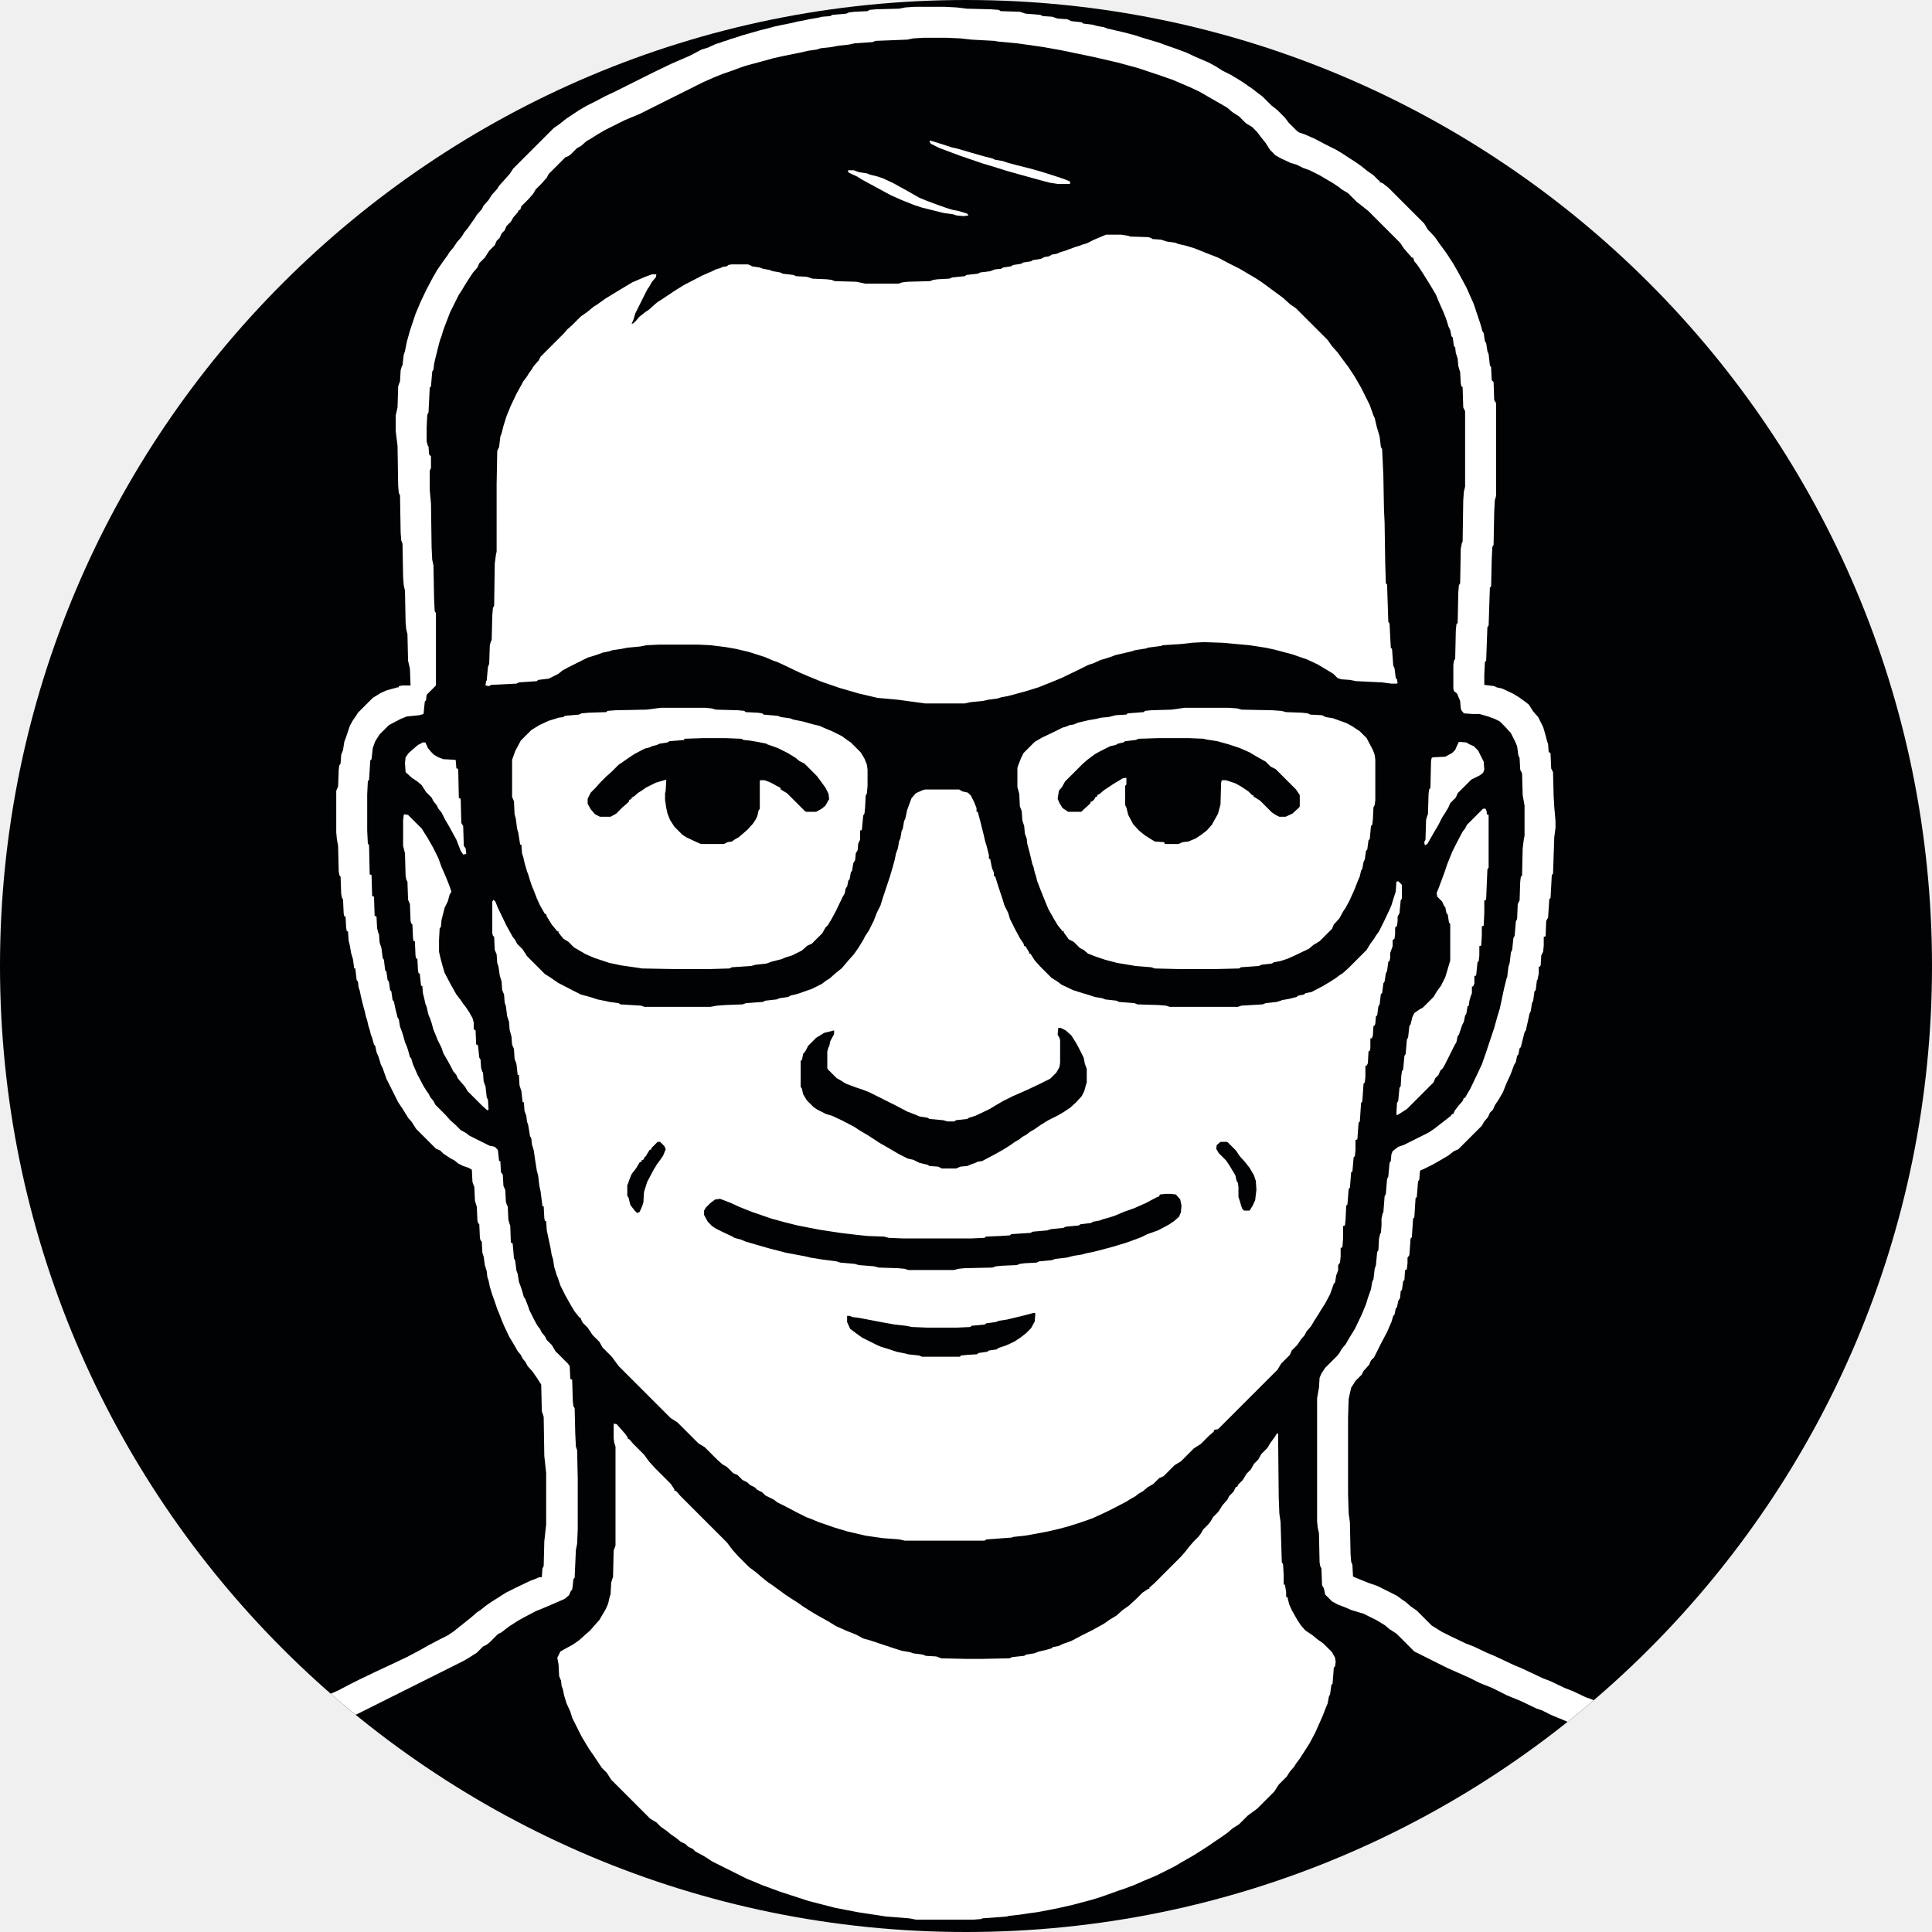
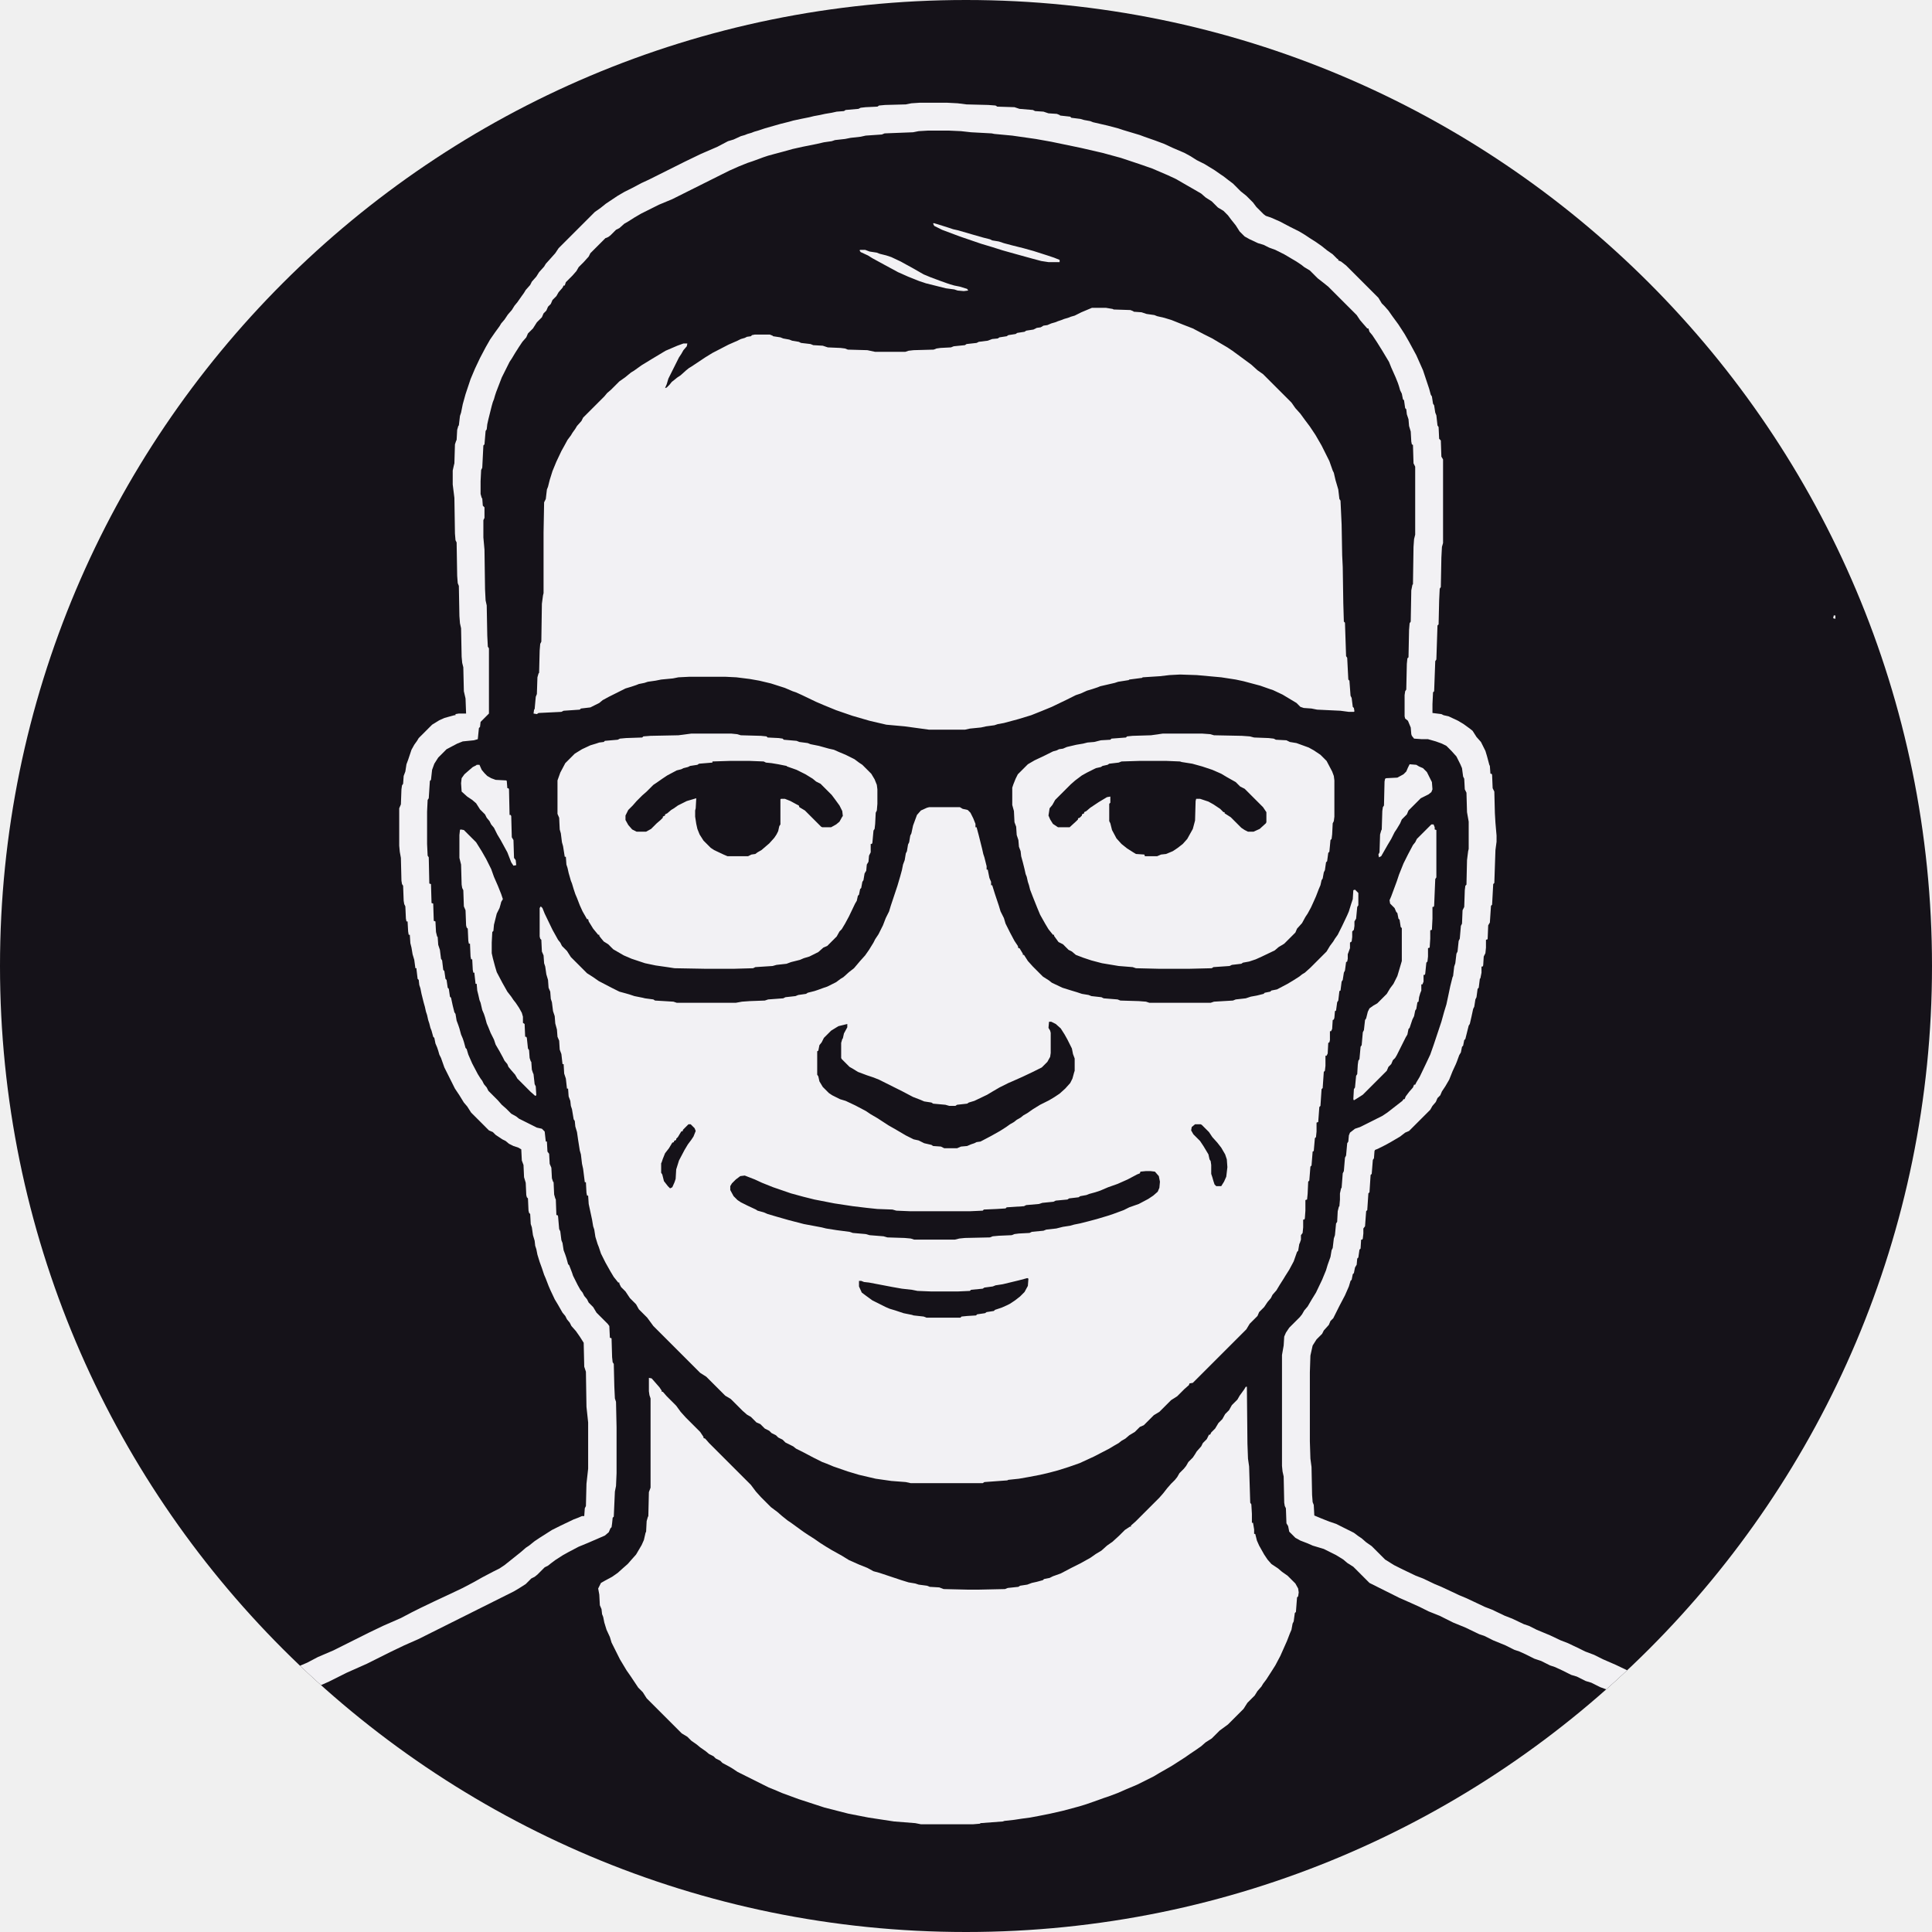
<svg xmlns="http://www.w3.org/2000/svg" version="1.1" width="1000" height="1000">
-   <g clip-path="url(#SvgjsClipPath1256)">
-     <rect width="1000" height="1000" fill="#010204" />
-     <g transform="matrix(0.3205128,0,0,0.3205128,0,0)">
+   <g clip-path="url(#SvgjsClipPath1110)">
+     <rect width="1000" height="1000" fill="#151219" />
+     <g transform="matrix(0.2884615,0,0,0.2884615,50,50)">
      <svg version="1.1" width="3120" height="3120">
        <svg viewBox="0 0 3120 3120">
-           <path fill="white" d="M1494 1275h55l5 3 9 2 5 5 5 10 4 10v6h2l4 15 6 24 2 9 2 6 4 16v6h2l3 15 3 7v6h2l5 16 7 21 3 10 6 12 3 10 8 16 8 15 6 9 1 4h2l6 10v2h2l7 11 9 10 18 18 11 7 5 4 19 9 16 5 10 3 9 3 12 2 5 2 18 2 4 2 25 2 5 2 33 1 13 1 6 2h110l6-2 34-2 5-2 18-2 9-3 11-2 12-3 2-2 10-2 2-2 10-2 19-10 10-6 11-7 5-4 5-3 10-9 29-29 6-10 6-8 3-5 5-7 8-16 9-19 3-7 4-13 3-9 1-16 3-1 6 6v22l-2 3-2 21-3 5v8l-1 7-3 3v10l-1 8-3 2v10l-4 11v8l-1 5-2 1-2 15-2 4-2 13-2 3-2 16-2 1-2 17-2 3-2 15-2 1-1 12-1 3-2 1-1 16-2 4h-2v16l-1 4-2 1-1 19-2 4h-2v18l-1 9-2 2-2 29-2 2-2 30-2 2-2 27-3 1v16l-1 10-2 2-2 23-2 1-2 25-2 2-2 25-2 2-1 22-1 10-3 1v19l-1 14-1 2h-2v14l-1 10-3 4v8l-2 6-1 2-2 12-2 2-6 17-8 15-7 11-3 5-7 11-6 10-7 8-3 6-6 7-6 9-9 9-3 7-14 14-6 10-96 96-6 1-1 3-8 7-13 13-11 7-21 21-10 6-18 18-7 3-9 9-10 6-7 6-7 4-5 4-7 4-10 6-27 14-26 12-20 7-19 6-15 4-17 4-21 4-17 3-19 2-2 1-41 3-3 2h-129l-9-2-26-2-28-4-30-7-20-6-26-9-12-5-8-3-16-8-17-9-14-7-5-4-14-7-5-5-8-4-4-4-8-4-4-4-8-4-8-8-7-3-10-10-7-4-8-7-21-21-10-6-34-34-11-7-84-84-11-15-15-15-5-9-11-11-8-12-8-8-3-6v-2h-2l-8-10-6-10-9-16-8-16-4-12-2-5-4-13-2-13-2-6-2-12-6-28-1-15h-2l-1-5-1-19h-2l-3-24-2-9-2-17-2-7-3-19-2-14-3-10-1-10-2-3-3-18-2-6-1-9-3-8-1-14h-2l-2-18-3-9-1-17h-2l-2-18-3-8-1-16-3-7-1-13-3-11-1-13-3-9-2-16-2-6-1-13-3-7-1-14-3-10-2-14-2-6-1-14-3-7-1-21-2-2-1-4v-51l2-3 3 3 4 10 14 29 10 18 4 5 3 6 9 9 7 11 29 29 11 7 10 7 23 12 14 7 11 3 7 2 9 3 15 3 4 1 15 2 3 2 33 2 6 2h106l11-2 14-1 27-1 6-2 27-2 4-2 18-2 5-2 14-2 3-2 12-3 6-2 11-4 6-2 16-8 8-6 5-3 10-9 9-7 11-13 9-10 7-10 8-13 3-6 6-9 8-16 5-13 6-12 3-10 12-36 5-17 3-11 2-10 3-8 2-12 2-4 2-12 2-4 2-12 2-4 3-14 7-19 7-8 11-5zm215 385-1 11 3 5 1 4v36l-1 7-5 9-10 10-16 8-19 9-18 8-7 3-16 8-12 7-10 6-23 11-10 3-3 2-18 2-3 2h-11l-7-2-22-2-3-2-13-2-7-3-13-5-19-10-42-21-10-4-12-4-16-6-8-5-7-4-14-14-1-2v-27l2-7 1-1 2-9 6-11v-6l-16 4-13 8-13 13-4 8-4 5-2 10-2 1v42l2 3 2 9 6 10 11 11 6 4 14 7 10 3 17 8 19 10 9 6 12 7 20 13 14 8 17 10 14 7 9 2 10 5 13 3 3 2 14 1 6 3h23l7-3 11-1 7-3 6-2 4-2 7-1 19-10 16-9 11-7 7-5 7-4 5-4 7-4 5-4 7-4 10-7 13-8 16-8 10-6 9-6 10-9 9-10 4-8 3-11 1-3v-22l-3-8-2-10-8-16-5-9-7-11-9-8-8-4zm-647 184-10 10v2l-3 1-6 10-3 3v2l-4 2v2l-3 1-6 10-7 9-4 10-2 6-1 2v17l2 3 3 12 7 9 4 4 4-2 4-9 2-6 1-17 5-16 10-19 6-10 6-8 4-6 4-10-2-5-7-7zm909 0-6 5-1 6 4 7 12 12 6 9 9 15 2 9 2 3 1 7v16l2 6 2 7 2 6 3 3h9l5-8 4-9 2-17-1-14-3-9-7-12-7-9-9-10-6-9-13-13-2-1zm-88 84-10 1-1 3-5 2-17 9-18 8-17 6-14 6-9 3-11 3-5 2-11 2-3 2-17 2-3 2-21 2-4 2-20 2-6 2-23 2-4 2-31 2-2 2-16 1-23 1-2 2-22 1h-109l-24-1-7-2-27-1-19-2-25-3-33-5-36-7-20-5-22-6-32-11-20-8-13-6-18-7-8 1-8 6-7 7-3 5v7l6 11 7 7 6 4 12 6 15 7 3 2 11 3 7 3 17 5 21 6 27 7 32 6 8 2 19 3 23 3 6 2 23 2 7 2 25 2 7 2 31 1 11 1 6 2h73l8-2 10-1 45-1 5-2 11-1 23-1 5-2 8-1 19-1 4-2 21-2 5-2 18-2 12-3 13-2 7-2 10-2 16-4 15-4 20-6 9-3 19-7 10-5 17-6 17-9 9-6 8-7 3-7 1-11-2-10-7-8-8-1zm-213 192-15 4-29 7-13 2-5 2-15 2-3 2-21 2-2 2-22 1h-47l-25-1-10-2-18-2-17-3-42-8-9-1-5-2h-4v10l5 11 8 6 11 8 24 12 7 3 10 3 15 5 15 3 3 1 18 2 5 2h61l2-2 10-1 16-1 2-2 14-2 3-2 13-2 2-2 12-4 9-4 6-3 9-6 9-7 8-8 6-11 1-13zM1786 379h25l12 2 2 1 30 1 5 2 1 1 14 1 9 3 14 2 5 2 13 3 13 4 20 8 18 7 19 10 16 8 10 6 17 10 9 6 15 11 19 14 11 10 10 7 51 51 7 10 9 10 8 11 9 12 10 15 11 19 14 28 6 17 2 4 3 13 5 17 2 17 2 3 2 43 1 55 1 21 1 65 1 33 2 2 2 60 2 3 2 39 2 2 2 27 2 4 2 16 2 2 1 6-1 1h-9l-15-2-42-2-10-2-14-1-6-2-7-7-25-15-17-8-6-2-17-6-30-8-14-3-26-4-44-4-30-1-19 1-17 2-31 2-1 1-23 3-1 1-19 3-6 2-26 6-5 2-9 3-10 3-11 5-9 3-16 8-27 13-17 7-20 8-23 7-26 7-11 2-6 2-15 2-9 2-20 2-9 2h-64l-44-6-33-3-30-7-31-9-29-10-22-9-14-6-25-12-11-5-6-2-14-6-25-8-21-5-17-3-24-3-20-1h-64l-20 1-10 2-21 2-10 2-14 2-6 2-10 2-5 2-9 3-10 3-30 15-11 6-6 5-16 8-17 2-2 2-29 2-4 2-41 2-3 2-6-1 1-7 1-1 2-22 2-5 1-30 2-7 1-1 1-40 1-12 2-4 1-68 2-15 1-4V782l1-54 3-6 2-17 2-5 3-12 5-16 7-17 9-19 5-9 6-11 6-8 3-5 5-7 3-5 8-9 3-6 38-38 5-6 7-6 15-15 10-7 11-9 5-3 14-10 18-11 25-15 21-9 11-4h7l-1 5-6 7-4 7-4 6-19 38-3 10-3 7 3-1 5-5 4-5 10-8 6-4 10-9 5-4 5-3 24-16 13-8 29-15 16-7 6-3 7-2 4-2 7-1 2-2 5-1h27l5 2 1 1 13 2 5 2 11 2 5 2 12 2 4 2 17 2 5 2 17 1 9 3 23 1 8 1 5 2 35 1 14 3h54l6-2 9-1 36-1 5-2 7-1 19-1 5-2 20-2 3-2 18-2 4-2 16-2 8-3 10-1 3-2 13-2 3-2 13-2 3-2 13-2 3-2 13-2 6-3 7-1 5-3 7-1 7-3 7-2 5-2 6-2 5-2 7-2 5-2 7-2 12-6z" />
-           <path fill="white" d="m991 2299 5 1 14 16 4 6v2h2l7 8 17 17 8 11 9 10 26 26 6 9v2l3 1 7 8 75 75 9 12 9 10 18 18 12 9 8 7 10 8 6 4 22 16 9 6 11 7 10 7 11 7 10 6 18 10 13 8 18 8 15 6 11 6 11 3 39 13 13 4 12 2 6 2 15 2 5 2 17 1 8 3 42 1h22l46-1 5-2 19-2 3-2 13-2 8-3 9-2 11-3 2-2 10-2 6-3 14-5 19-10 16-8 18-10 10-7 10-6 10-9 10-7 12-11 10-10 9-6h2v-2l8-7 43-43 7-8 7-9 7-8 7-7 4-5 4-7 8-8 4-5 4-7 8-8 4-6 3-5 8-9 3-6 7-7 4-8h2l2-4 7-7 6-10 7-7 5-9 7-7 5-9 10-10 4-7 8-11 3-5h2l1 102 1 27 2 14 2 65 2 3 1 17v16h2l2 12v8h2l3 12 4 9 9 16 6 9 7 8 12 8 7 6 10 7 14 14 5 9 1 7-1 7-2 2-2 26-2 2-2 15-2 4-2 11-3 7-5 13-12 27-9 17-7 11-9 14-6 8-3 5-7 8-5 8-13 13-7 11-28 28-15 11-14 14-11 7-8 7-10 7-9 6-10 7-14 9-11 7-21 12-10 6-30 15-19 8-16 7-16 6-9 3-11 4-20 7-13 4-30 8-22 5-20 4-16 3-15 2-13 2-18 2-3 1-40 3-1 1-12 1h-94l-10-2-38-3-46-7-36-7-43-11-46-15-30-11-14-6-10-4-56-28-9-6-5-3-13-7-4-4-8-4-4-4-8-4-6-5-10-7-6-5-10-7-7-7-10-6-63-63-7-11-8-8-14-21-7-10-12-20-15-30-3-10-6-13-4-13-2-10-2-5-1-9-3-7-1-19-2-11 5-10 7-4 13-7 10-7 10-9 8-7 7-8 8-9 10-17 4-9 3-13 1-2 1-19 2-7 1-2 1-43 3-8v-160l-2-6-1-7z" />
-           <path fill="white" d="M1477 11h49l19 1 16 2 39 1 13 1 3 2 31 1 9 3 24 2 4 2 15 1 9 3 15 1 5 2 1 1 18 2 2 2 16 2 7 2 11 2 5 2 26 6 19 5 9 3 30 9 8 3 20 7 16 6 15 7 21 9 11 6 11 7 14 7 18 11 10 7 6 4 9 7 8 6 14 14 10 8 12 12 6 8 13 13 4 3 9 3 16 7 19 10 16 8 10 6 9 6 11 7 10 7 10 8 10 7 8 8 2 1v2l5 2 9 7 58 58 6 10 5 5 7 8 7 10 11 15 11 17 8 14 13 24 12 27 11 33 3 11 2 3 2 13 2 3 2 13 2 5 2 18 2 3 1 21 3 3 1 29 3 5v150l-2 7-1 19-1 53-2 3-1 21-1 43-2 2-2 61-2 3-2 54-2 2-1 21v16l16 2 4 2 9 2 17 8 10 6 11 8 5 4 7 11 8 9 8 16 3 10 4 15 1 2 1 14h2l1 2 1 24 3 6 1 39 1 17 2 23v11l-2 15-2 59-2 2-2 37-2 2-2 30-3 5-1 25-3 1v14l-1 10-3 6-1 16-1 2h-2v11l-2 10-1 1-2 16-2 2-2 15-2 4-2 13-2 4-3 14-3 13-2 3-6 24-2 2-2 10-2 2-2 10-3 5-4 11-2 5-6 13-6 15-7 12-6 9-3 7-5 5-3 7-6 7-4 7-38 38-7 3-9 7-17 10-9 5-14 7-5 2-1 2-1 13-2 3-2 25-2 2-2 31-2 2-2 30-2 2-2 27-3 4v9l-1 9-1 2h-2l-1 16-2 2-2 14-2 2-1 11-3 5-2 10-2 2-2 10-2 2-3 10-7 16-10 19-11 22-5 5-3 7-9 10-3 6-10 10-7 11-4 18-1 30v124l1 31 2 15 1 50 1 13 2 5 1 19 12 5 15 6 12 4 32 16 8 6 6 4 8 7 10 7 24 24 16 10 16 8 23 11 13 5 21 10 12 5 15 7 17 8 12 5 15 7 19 9 13 5 23 11 13 5 21 10 9 3 14 7 24 10 19 9 13 5 21 10 10 5 16 6 16 8 23 10 23 11 12 5 15 7 17 8 12 5 22 10 19 10 25 12 8 3-3 10-3 1-2 4-6 10-5 8-4 6-5-1-14-6-23-11-24-12-16-6-28-14-10-3-16-8-11-5-11-4-16-8-10-3-16-8-10-3-16-8-13-6-9-3-16-8-12-4-16-8-11-5-9-3-16-8-22-9-16-8-9-3-25-12-22-9-24-12-20-8-16-8-20-9-16-7-54-27-29-29-11-7-7-6-13-8-22-11-20-6-9-4-13-5-9-5-11-11-2-10-3-5-1-27-2-4-1-6-1-47-2-9-1-10v-199l3-17 1-16 3-7 6-9 19-19 4-5 4-7 6-7 7-12 8-13 11-23 7-17 3-10 5-14 2-12 2-4 2-17 2-6 2-21 2-3 1-19 2-8 1-1 1-12v-11l2-9 1-1 2-26 2-4 2-24 2-4 2-22 2-3 1-11 2-5 9-7 9-3 40-20 9-6 27-21 2-3h2l2-5 6-8 7-8 2-5h2l2-4 6-10 11-23 8-17 6-17 14-42 5-18 4-13 3-14 4-19 4-16 1-2 2-17 2-6 2-17 2-4 2-19 2-4 2-23 2-4 1-24 3-6 1-30 1-8 2-2 1-44 2-16 1-4v-49l-3-17-1-35-3-6-1-19-2-4-2-15-3-7-7-14-9-10-9-9-8-4-11-4-14-4h-11l-14-1-4-5-1-3-1-12-5-12-5-4-1-4v-38l1-7 2-3 1-46 1-10 2-2 1-49 1-12 2-3 1-56 2-10 1-1 1-67 1-14 2-8V664l-3-6-1-33-2-1-1-5-1-18-3-10-1-12-3-9-1-9-2-2-2-14-2-2-2-10-3-6-2-7-2-6-4-10-8-18-4-10-12-20-10-16-8-12-5-6-2-6h-2l-7-8-6-7-6-9-51-51-10-8-9-7-14-14-10-6-5-4-9-6-22-13-16-8-11-4-10-5-10-3-15-7-9-5-9-9-7-11-8-10-6-8-8-8-10-6-11-11-11-7-8-7-12-7-14-8-19-11-15-7-28-12-23-8-33-11-33-9-39-9-53-11-28-5-42-6-32-3-5-1-37-2-18-2-22-1h-37l-17 1-10 2-51 2-5 2-29 2-9 2-18 2-10 2-18 2-6 2-14 2-13 3-25 5-18 4-18 5-15 4-11 3-9 3-8 3-11 4-9 3-15 6-18 8-102 51-24 10-32 16-12 7-11 7-7 4-9 8-6 3-10 10-4 3-5 2-27 27-3 6-9 10-9 9-4 7-7 8-12 12-2 6h-2l-2 4-7 8-4 7-7 7-3 7-5 5-3 7-5 5-3 7-9 9-7 11-9 9-3 7-7 8-6 9-7 11-6 10-4 6-14 28-10 26-2 6-2 7-2 5-2 7-6 24-2 9-1 9-2 3-2 24-2 2-2 40-2 4-1 20v23l2 7 1 1 1 13 3 3v19l-2 4v31l2 22 1 71 1 20 2 9 1 54 1 20 2 3v117l-15 15-1 9-2 2-2 20-7 2-20 2-10 4-19 10-15 15-7 11-4 11-2 18-2 2-2 31-2 3-1 21v58l1 21 2 3 1 47 3 1 1 34 3 1 1 31 3 1 1 19 2 8 1 1 1 14 3 9 2 16 2 3 2 17 2 2 2 14 2 2 2 14 2 2 2 14 2 2 3 14 3 12 2 3 2 12 3 8 2 6 3 11 3 7 2 6 3 11 2 2 3 10 7 16 10 19 5 8 3 4 3 6 5 6 3 6 17 17 7 8 8 7 9 9 9 5 5 4 32 16 9 2 5 5 2 18h2l1 18 3 4 1 18 3 7 1 19 2 6 1 1 1 22 2 7 1 2 1 28h2l1 2 2 23 2 4 2 16 2 5 2 13 3 8 2 6 3 11 2 2 5 13 2 6 8 16 5 9 4 5 3 6 5 6 3 6 8 8 6 10 20 20 3 4 1 21 3 1 1 34 1 9 2 3 1 41 1 21 2 6 1 46v82l-1 23-2 10-2 45-2 2-1 10-1 7-2 2-3 7-7 6-30 13-17 7-19 10-9 5-14 9-8 6-5 4-6 3-13 13-5 4-6 3-10 10-11 7-10 6-172 86-25 11-25 12-42 21-36 16-32 16-36 16-48 24-26 11-38 19-5 3-4-2-12-12-5-12-2-7-6-5 1-3 27-12 23-10 19-10 16-8 23-11 13-6 21-9 19-10 28-12 64-32 25-12 32-14 19-10 16-8 25-12 30-14 21-10 19-10 16-9 19-10 12-6 9-6 30-24 8-7 6-4 10-8 9-6 22-14 16-8 23-11 8-3 7-3h4l1-14 2-4 1-40 3-27v-83l-3-28-1-63-3-9-1-43-7-11-7-10-8-9-3-6-5-6-3-6-5-6-8-14-6-10-8-17-3-7-5-13-3-7-4-12-4-11-4-13-2-10-2-6-1-9-3-10-2-14-2-6-1-18-2-2-1-4-1-22-2-2-1-4-1-22-3-10-1-22-3-8-1-20-5-3-9-3-8-4-6-5-6-3-12-8-5-5-7-3-32-32-7-11-6-7-8-13-8-12-19-38-6-17-3-6-2-7-2-6-3-7-2-10-2-2-3-11-2-5-2-8-2-6-2-9-2-6-2-9-2-7-4-16-2-10-2-6-1-9-2-2-2-17v-2h-2l-2-15-3-10-2-12-2-8-1-15h-2l-1-6-1-18h-2l-1-5-1-22-2-4-1-6-1-27-2-3-1-6-1-41-2-11-1-11v-67l3-7 1-27 1-7 2-3 1-14 3-8 2-13 3-8 6-18 5-9 5-7 3-5 24-24 13-8 9-4 7-2 11-3h2v-2l6-1h13l-1-27-3-13-1-43-2-8-1-11-1-51-2-9-1-13-1-54-2-5-1-13-1-60-2-4-1-12-1-64-3-24v-25l2-9 1-4 1-34 2-6 1-2 1-18 2-7 1-1 2-17 2-6 3-15 5-18 9-27 8-19 9-19 10-19 8-14 9-13 8-11 3-5 6-7 6-9 7-8 5-8 5-6 7-10 5-7 3-5 8-9 3-6 8-9 5-8 9-10 3-5 9-10 8-9 6-9 65-65 10-7 10-8 21-14 12-7 14-7 17-9 13-6 64-32 29-14 30-13 19-10 10-3 13-6 7-2 5-2 7-2 5-2 7-2 12-4 28-8 16-4 7-2 14-3 15-3 8-2 11-2 9-2 12-2 9-2 13-1 3-2 23-2 4-2 9-1 21-1 3-2 11-1 37-1 10-2z" />
-           <path fill="white" d="M1913 1143h71l14 1 7 2 50 1 14 1 8 2 26 1 9 1 4 2 19 1 6 3 12 2 22 8 9 5 12 8 11 11 10 19 3 8 1 8v65l-1 8-2 4-1 20-1 8-2 2-2 21-2 2-2 15-2 2-2 14-2 4-2 11-2 3-2 9-3 7-5 13-4 9-5 11-6 11-4 6-6 11-9 10-3 7-20 20-10 6-7 6-23 11-11 5-12 4-11 2-3 2-17 2-4 2-29 2-3 2-41 1h-53l-42-1-6-2-25-2-30-5-19-5-15-5-13-5-7-6-6-3-10-10-8-4-8-11v-2h-2l-8-10-6-10-9-16-5-12-8-20-5-13-2-8-2-6-2-9-2-5-2-9-3-12-3-11-1-9-3-8-1-12-3-9-1-15-3-8-1-20-3-11v-31l2-6 4-10 4-8 18-18 12-7 19-9 14-7 7-2 4-2 7-1 7-3 17-4 12-2 8-2 12-1 12-3 17-1 2-2 26-2 2-2 10-1 33-1zm-42 49-32 1-5 2-17 2-3 2-9 2-3 2-9 2-16 8-9 5-12 9-8 7-28 28-5 9-5 6-2 13 3 7 5 8 9 6h21l12-11 3-3v-2l3-1 4-4v-2l4-2v-2l4-2 7-6 15-10 15-9 6-1v11l-2 2v31l2 4 3 12 8 15 9 10 10 8 11 7 5 3 15 1 1 3h22l7-3 9-1 12-5 9-6 9-7 8-9 10-18 4-15 1-35 1-4h7l15 5 9 5 12 8 6 6h2v2l11 7 19 19 6 4 6 3h10l11-5 11-10 1-2v-18l-6-9-33-33-8-4-8-8-16-9-10-6-16-7-18-6-18-5-19-3-3-1-24-1zM1067 1143h72l10 1 7 2 36 1 10 1 2 2 20 1 7 1 2 2 23 2 5 2 15 2 5 2 15 3 18 5 9 2 9 4 12 5 16 8 8 6 6 4 16 16 6 10 4 10 1 8v26l-1 12-2 4-1 20-1 9-2 3-2 22-1 2h-2v15l-3 6-1 11-3 5-1 11-3 5-2 12-2 3-2 11-2 2-2 10-2 2-2 9-3 5-11 23-7 13-6 10-4 4-5 9-17 17-7 3-9 8-16 8-10 3-7 3-16 4-8 3-18 2-7 2-31 2-4 2-35 1h-50l-56-1-13-2-21-3-19-4-24-8-14-6-19-11-9-9-8-5-5-6-3-4v-2h-2l-9-11-8-13-1-4h-2l-8-14-5-11-5-13-3-7-3-9-3-10-2-5-4-14-2-9-2-6-1-14h-2l-3-19-2-7-2-16-2-7-1-21-3-7v-60l5-14 9-17 17-17 13-8 15-7 10-3 6-2 8-1 2-2 23-2 4-2 11-1 29-1 2-2 13-1 50-1zm69 49-31 1v2l-24 2-3 2-13 2-4 2-8 2-4 2-8 2-17 9-9 6-10 7-6 4-12 12-8 7-10 10-7 8-8 8-5 10v8l5 9 7 8 8 4h17l9-5 10-10 7-6 4-4v-2l4-2v-2l4-2 7-6 5-3 7-5 16-8 17-5-1 18-1 4v11l2 13 2 9 4 10 7 11 13 13 6 4 17 8 7 3h37l6-3 7-1 4-3 7-4 14-12 9-10 4-6 3-6 2-9 2-3v-45l1-1h7l10 4 11 6 4 2 1 3 10 6 29 29 2 1h16l9-5 6-5 5-9 1-1-1-9-5-10-8-11-6-8-20-20-8-4-6-5-13-8-16-8-17-6-1-1-15-3-12-2-10-1-4-2-25-1zM2395 1306h4l2 5v4l3 1v85l-2 3-2 48-1 2h-2v21l-1 20-3 1v15l-1 16-3 1v15l-1 9-2 2-2 20-1 2h-2v12l-2 5h-2v11l-2 5-2 7-1 8-2 1-2 12-2 3-2 10-3 6-5 15-2 2-2 10-3 5-16 32-3 5-4 4-3 7-5 5-3 7-43 43-11 7-5 3-1-2 1-18 2-3 2-21 2-3 1-17 1-7 2-3 2-22 2-3 2-23 2-4 2-18 2-3 3-12 3-6 7-5 7-4 17-17 6-10 6-8 7-14 3-10 5-17v-59l-2-2-2-13-2-2-2-10-2-2-3-7-8-8-1-6 3-7 10-27 4-12 8-20 8-16 9-17 4-5 3-6zM653 1315l6 1 22 22 10 16 8 14 9 18 5 14 7 16 6 15 3 9-3 5-1 4-2 7-5 10-5 20-1 11-2 2-1 19v19l2 9 4 15 3 10 10 19 9 16 7 9 4 6 4 5 6 9 5 9 2 7v11l3 2 1 23h2l1 2 2 19 2 3 1 14 2 6 1 1 1 14 2 6 1 2 2 18 2 4 1 16-2 1-8-7-24-24-4-7-7-8-5-6-2-5-5-6-3-6-6-11-7-12-3-9-6-12-4-10-3-7-3-11-2-6-3-7-3-13-2-5-2-9-2-8-1-12h-2l-2-18v-2h-2l-1-5-1-19h-2l-1-5-1-23h-2l-1-5-1-22-2-2-1-4-1-27-3-7-1-29-2-4-1-6-1-36-3-12v-41l1-9zM682 1199h5l4 9 5 6 5 5 7 4 8 3 19 1 1 1 1 13h2l1 2 1 46h2l1 2 1 38 3 5 1 32 3 4 1 9-5 1-4-6-7-18-12-22-6-10-6-12-5-6-3-6-5-6-3-6-9-9-7-11-7-6-9-6-10-9-1-15 1-9 5-7 8-7 7-6 6-3zM2356 1198l12 1 5 3 7 3 7 7 9 18 1 13-2 5-5 4-14 7-22 22-3 7-9 9-3 7-6 10-4 6-6 12-6 10-12 21-4 2-1-5 2-4 1-32 2-7 1-2 1-33 1-7 2-3 1-43 1-5 2-1 20-1 11-6 5-5 3-7zM1370 275h9l8 3 13 2 5 2 12 3 9 3 17 8 9 5 11 6 21 12 12 5 16 6 14 5 6 2 7 2 10 2 13 4 2 3-8 1-11-1-6-2-15-2-36-9-12-4-20-8-18-8-24-13-22-12-8-5-13-6-2-3zM1502 227l7 2 19 6 9 3 9 2 24 7 21 6 12 3 4 2 12 2 9 3 15 4 20 5 18 5 25 8 12 4 10 4v4h-20l-13-2-15-4-29-8-25-7-19-6-20-6-38-13-32-12-14-7-2-4zM3117 931h3v6l-4-1z" />
+           <path fill="#f2f1f4" d="M1494 1275h55l5 3 9 2 5 5 5 10 4 10v6h2l4 15 6 24 2 9 2 6 4 16v6h2l3 15 3 7v6h2l5 16 7 21 3 10 6 12 3 10 8 16 8 15 6 9 1 4h2l6 10v2h2l7 11 9 10 18 18 11 7 5 4 19 9 16 5 10 3 9 3 12 2 5 2 18 2 4 2 25 2 5 2 33 1 13 1 6 2h110l6-2 34-2 5-2 18-2 9-3 11-2 12-3 2-2 10-2 2-2 10-2 19-10 10-6 11-7 5-4 5-3 10-9 29-29 6-10 6-8 3-5 5-7 8-16 9-19 3-7 4-13 3-9 1-16 3-1 6 6v22l-2 3-2 21-3 5v8l-1 7-3 3v10l-1 8-3 2v10l-4 11v8l-1 5-2 1-2 15-2 4-2 13-2 3-2 16-2 1-2 17-2 3-2 15-2 1-1 12-1 3-2 1-1 16-2 4h-2v16l-1 4-2 1-1 19-2 4h-2v18l-1 9-2 2-2 29-2 2-2 30-2 2-2 27-3 1v16l-1 10-2 2-2 23-2 1-2 25-2 2-2 25-2 2-1 22-1 10-3 1v19l-1 14-1 2h-2v14l-1 10-3 4v8l-2 6-1 2-2 12-2 2-6 17-8 15-7 11-3 5-7 11-6 10-7 8-3 6-6 7-6 9-9 9-3 7-14 14-6 10-96 96-6 1-1 3-8 7-13 13-11 7-21 21-10 6-18 18-7 3-9 9-10 6-7 6-7 4-5 4-7 4-10 6-27 14-26 12-20 7-19 6-15 4-17 4-21 4-17 3-19 2-2 1-41 3-3 2h-129l-9-2-26-2-28-4-30-7-20-6-26-9-12-5-8-3-16-8-17-9-14-7-5-4-14-7-5-5-8-4-4-4-8-4-4-4-8-4-8-8-7-3-10-10-7-4-8-7-21-21-10-6-34-34-11-7-84-84-11-15-15-15-5-9-11-11-8-12-8-8-3-6v-2h-2l-8-10-6-10-9-16-8-16-4-12-2-5-4-13-2-13-2-6-2-12-6-28-1-15h-2l-1-5-1-19h-2l-3-24-2-9-2-17-2-7-3-19-2-14-3-10-1-10-2-3-3-18-2-6-1-9-3-8-1-14h-2l-2-18-3-9-1-17h-2l-2-18-3-8-1-16-3-7-1-13-3-11-1-13-3-9-2-16-2-6-1-13-3-7-1-14-3-10-2-14-2-6-1-14-3-7-1-21-2-2-1-4v-51l2-3 3 3 4 10 14 29 10 18 4 5 3 6 9 9 7 11 29 29 11 7 10 7 23 12 14 7 11 3 7 2 9 3 15 3 4 1 15 2 3 2 33 2 6 2h106l11-2 14-1 27-1 6-2 27-2 4-2 18-2 5-2 14-2 3-2 12-3 6-2 11-4 6-2 16-8 8-6 5-3 10-9 9-7 11-13 9-10 7-10 8-13 3-6 6-9 8-16 5-13 6-12 3-10 12-36 5-17 3-11 2-10 3-8 2-12 2-4 2-12 2-4 2-12 2-4 3-14 7-19 7-8 11-5zm215 385-1 11 3 5 1 4v36l-1 7-5 9-10 10-16 8-19 9-18 8-7 3-16 8-12 7-10 6-23 11-10 3-3 2-18 2-3 2h-11l-7-2-22-2-3-2-13-2-7-3-13-5-19-10-42-21-10-4-12-4-16-6-8-5-7-4-14-14-1-2v-27l2-7 1-1 2-9 6-11v-6l-16 4-13 8-13 13-4 8-4 5-2 10-2 1v42l2 3 2 9 6 10 11 11 6 4 14 7 10 3 17 8 19 10 9 6 12 7 20 13 14 8 17 10 14 7 9 2 10 5 13 3 3 2 14 1 6 3h23l7-3 11-1 7-3 6-2 4-2 7-1 19-10 16-9 11-7 7-5 7-4 5-4 7-4 5-4 7-4 10-7 13-8 16-8 10-6 9-6 10-9 9-10 4-8 3-11 1-3v-22l-3-8-2-10-8-16-5-9-7-11-9-8-8-4zm-647 184-10 10v2l-3 1-6 10-3 3v2l-4 2v2l-3 1-6 10-7 9-4 10-2 6-1 2v17l2 3 3 12 7 9 4 4 4-2 4-9 2-6 1-17 5-16 10-19 6-10 6-8 4-6 4-10-2-5-7-7zm909 0-6 5-1 6 4 7 12 12 6 9 9 15 2 9 2 3 1 7v16l2 6 2 7 2 6 3 3h9l5-8 4-9 2-17-1-14-3-9-7-12-7-9-9-10-6-9-13-13-2-1zm-88 84-10 1-1 3-5 2-17 9-18 8-17 6-14 6-9 3-11 3-5 2-11 2-3 2-17 2-3 2-21 2-4 2-20 2-6 2-23 2-4 2-31 2-2 2-16 1-23 1-2 2-22 1h-109l-24-1-7-2-27-1-19-2-25-3-33-5-36-7-20-5-22-6-32-11-20-8-13-6-18-7-8 1-8 6-7 7-3 5v7l6 11 7 7 6 4 12 6 15 7 3 2 11 3 7 3 17 5 21 6 27 7 32 6 8 2 19 3 23 3 6 2 23 2 7 2 25 2 7 2 31 1 11 1 6 2h73l8-2 10-1 45-1 5-2 11-1 23-1 5-2 8-1 19-1 4-2 21-2 5-2 18-2 12-3 13-2 7-2 10-2 16-4 15-4 20-6 9-3 19-7 10-5 17-6 17-9 9-6 8-7 3-7 1-11-2-10-7-8-8-1zm-213 192-15 4-29 7-13 2-5 2-15 2-3 2-21 2-2 2-22 1h-47l-25-1-10-2-18-2-17-3-42-8-9-1-5-2h-4v10l5 11 8 6 11 8 24 12 7 3 10 3 15 5 15 3 3 1 18 2 5 2h61l2-2 10-1 16-1 2-2 14-2 3-2 13-2 2-2 12-4 9-4 6-3 9-6 9-7 8-8 6-11 1-13zM1786 379h25l12 2 2 1 30 1 5 2 1 1 14 1 9 3 14 2 5 2 13 3 13 4 20 8 18 7 19 10 16 8 10 6 17 10 9 6 15 11 19 14 11 10 10 7 51 51 7 10 9 10 8 11 9 12 10 15 11 19 14 28 6 17 2 4 3 13 5 17 2 17 2 3 2 43 1 55 1 21 1 65 1 33 2 2 2 60 2 3 2 39 2 2 2 27 2 4 2 16 2 2 1 6-1 1h-9l-15-2-42-2-10-2-14-1-6-2-7-7-25-15-17-8-6-2-17-6-30-8-14-3-26-4-44-4-30-1-19 1-17 2-31 2-1 1-23 3-1 1-19 3-6 2-26 6-5 2-9 3-10 3-11 5-9 3-16 8-27 13-17 7-20 8-23 7-26 7-11 2-6 2-15 2-9 2-20 2-9 2h-64l-44-6-33-3-30-7-31-9-29-10-22-9-14-6-25-12-11-5-6-2-14-6-25-8-21-5-17-3-24-3-20-1h-64l-20 1-10 2-21 2-10 2-14 2-6 2-10 2-5 2-9 3-10 3-30 15-11 6-6 5-16 8-17 2-2 2-29 2-4 2-41 2-3 2-6-1 1-7 1-1 2-22 2-5 1-30 2-7 1-1 1-40 1-12 2-4 1-68 2-15 1-4V782l1-54 3-6 2-17 2-5 3-12 5-16 7-17 9-19 5-9 6-11 6-8 3-5 5-7 3-5 8-9 3-6 38-38 5-6 7-6 15-15 10-7 11-9 5-3 14-10 18-11 25-15 21-9 11-4h7l-1 5-6 7-4 7-4 6-19 38-3 10-3 7 3-1 5-5 4-5 10-8 6-4 10-9 5-4 5-3 24-16 13-8 29-15 16-7 6-3 7-2 4-2 7-1 2-2 5-1h27l5 2 1 1 13 2 5 2 11 2 5 2 12 2 4 2 17 2 5 2 17 1 9 3 23 1 8 1 5 2 35 1 14 3h54l6-2 9-1 36-1 5-2 7-1 19-1 5-2 20-2 3-2 18-2 4-2 16-2 8-3 10-1 3-2 13-2 3-2 13-2 3-2 13-2 3-2 13-2 6-3 7-1 5-3 7-1 7-3 7-2 5-2 6-2 5-2 7-2 5-2 7-2 12-6z" />
+           <path fill="#f2f1f4" d="m991 2299 5 1 14 16 4 6v2h2l7 8 17 17 8 11 9 10 26 26 6 9v2l3 1 7 8 75 75 9 12 9 10 18 18 12 9 8 7 10 8 6 4 22 16 9 6 11 7 10 7 11 7 10 6 18 10 13 8 18 8 15 6 11 6 11 3 39 13 13 4 12 2 6 2 15 2 5 2 17 1 8 3 42 1h22l46-1 5-2 19-2 3-2 13-2 8-3 9-2 11-3 2-2 10-2 6-3 14-5 19-10 16-8 18-10 10-7 10-6 10-9 10-7 12-11 10-10 9-6h2v-2l8-7 43-43 7-8 7-9 7-8 7-7 4-5 4-7 8-8 4-5 4-7 8-8 4-6 3-5 8-9 3-6 7-7 4-8h2l2-4 7-7 6-10 7-7 5-9 7-7 5-9 10-10 4-7 8-11 3-5h2l1 102 1 27 2 14 2 65 2 3 1 17v16h2l2 12v8h2l3 12 4 9 9 16 6 9 7 8 12 8 7 6 10 7 14 14 5 9 1 7-1 7-2 2-2 26-2 2-2 15-2 4-2 11-3 7-5 13-12 27-9 17-7 11-9 14-6 8-3 5-7 8-5 8-13 13-7 11-28 28-15 11-14 14-11 7-8 7-10 7-9 6-10 7-14 9-11 7-21 12-10 6-30 15-19 8-16 7-16 6-9 3-11 4-20 7-13 4-30 8-22 5-20 4-16 3-15 2-13 2-18 2-3 1-40 3-1 1-12 1h-94l-10-2-38-3-46-7-36-7-43-11-46-15-30-11-14-6-10-4-56-28-9-6-5-3-13-7-4-4-8-4-4-4-8-4-6-5-10-7-6-5-10-7-7-7-10-6-63-63-7-11-8-8-14-21-7-10-12-20-15-30-3-10-6-13-4-13-2-10-2-5-1-9-3-7-1-19-2-11 5-10 7-4 13-7 10-7 10-9 8-7 7-8 8-9 10-17 4-9 3-13 1-2 1-19 2-7 1-2 1-43 3-8v-160l-2-6-1-7z" />
+           <path fill="#f2f1f4" d="M1477 11h49l19 1 16 2 39 1 13 1 3 2 31 1 9 3 24 2 4 2 15 1 9 3 15 1 5 2 1 1 18 2 2 2 16 2 7 2 11 2 5 2 26 6 19 5 9 3 30 9 8 3 20 7 16 6 15 7 21 9 11 6 11 7 14 7 18 11 10 7 6 4 9 7 8 6 14 14 10 8 12 12 6 8 13 13 4 3 9 3 16 7 19 10 16 8 10 6 9 6 11 7 10 7 10 8 10 7 8 8 2 1v2l5 2 9 7 58 58 6 10 5 5 7 8 7 10 11 15 11 17 8 14 13 24 12 27 11 33 3 11 2 3 2 13 2 3 2 13 2 5 2 18 2 3 1 21 3 3 1 29 3 5v150l-2 7-1 19-1 53-2 3-1 21-1 43-2 2-2 61-2 3-2 54-2 2-1 21v16l16 2 4 2 9 2 17 8 10 6 11 8 5 4 7 11 8 9 8 16 3 10 4 15 1 2 1 14h2l1 2 1 24 3 6 1 39 1 17 2 23v11l-2 15-2 59-2 2-2 37-2 2-2 30-3 5-1 25-3 1v14l-1 10-3 6-1 16-1 2h-2v11l-2 10-1 1-2 16-2 2-2 15-2 4-2 13-2 4-3 14-3 13-2 3-6 24-2 2-2 10-2 2-2 10-3 5-4 11-2 5-6 13-6 15-7 12-6 9-3 7-5 5-3 7-6 7-4 7-38 38-7 3-9 7-17 10-9 5-14 7-5 2-1 2-1 13-2 3-2 25-2 2-2 31-2 2-2 30-2 2-2 27-3 4v9l-1 9-1 2h-2l-1 16-2 2-2 14-2 2-1 11-3 5-2 10-2 2-2 10-2 2-3 10-7 16-10 19-11 22-5 5-3 7-9 10-3 6-10 10-7 11-4 18-1 30v124l1 31 2 15 1 50 1 13 2 5 1 19 12 5 15 6 12 4 32 16 8 6 6 4 8 7 10 7 24 24 16 10 16 8 23 11 13 5 21 10 12 5 15 7 17 8 12 5 15 7 19 9 13 5 23 11 13 5 21 10 9 3 14 7 24 10 19 9 13 5 21 10 10 5 16 6 16 8 23 10 23 11 12 5 15 7 17 8 12 5 22 10 19 10 25 12 8 3-3 10-3 1-2 4-6 10-5 8-4 6-5-1-14-6-23-11-24-12-16-6-28-14-10-3-16-8-11-5-11-4-16-8-10-3-16-8-10-3-16-8-13-6-9-3-16-8-12-4-16-8-11-5-9-3-16-8-22-9-16-8-9-3-25-12-22-9-24-12-20-8-16-8-20-9-16-7-54-27-29-29-11-7-7-6-13-8-22-11-20-6-9-4-13-5-9-5-11-11-2-10-3-5-1-27-2-4-1-6-1-47-2-9-1-10v-199l3-17 1-16 3-7 6-9 19-19 4-5 4-7 6-7 7-12 8-13 11-23 7-17 3-10 5-14 2-12 2-4 2-17 2-6 2-21 2-3 1-19 2-8 1-1 1-12v-11l2-9 1-1 2-26 2-4 2-24 2-4 2-22 2-3 1-11 2-5 9-7 9-3 40-20 9-6 27-21 2-3h2l2-5 6-8 7-8 2-5h2l2-4 6-10 11-23 8-17 6-17 14-42 5-18 4-13 3-14 4-19 4-16 1-2 2-17 2-6 2-17 2-4 2-19 2-4 2-23 2-4 1-24 3-6 1-30 1-8 2-2 1-44 2-16 1-4v-49l-3-17-1-35-3-6-1-19-2-4-2-15-3-7-7-14-9-10-9-9-8-4-11-4-14-4h-11l-14-1-4-5-1-3-1-12-5-12-5-4-1-4v-38l1-7 2-3 1-46 1-10 2-2 1-49 1-12 2-3 1-56 2-10 1-1 1-67 1-14 2-8V664l-3-6-1-33-2-1-1-5-1-18-3-10-1-12-3-9-1-9-2-2-2-14-2-2-2-10-3-6-2-7-2-6-4-10-8-18-4-10-12-20-10-16-8-12-5-6-2-6h-2l-7-8-6-7-6-9-51-51-10-8-9-7-14-14-10-6-5-4-9-6-22-13-16-8-11-4-10-5-10-3-15-7-9-5-9-9-7-11-8-10-6-8-8-8-10-6-11-11-11-7-8-7-12-7-14-8-19-11-15-7-28-12-23-8-33-11-33-9-39-9-53-11-28-5-42-6-32-3-5-1-37-2-18-2-22-1h-37l-17 1-10 2-51 2-5 2-29 2-9 2-18 2-10 2-18 2-6 2-14 2-13 3-25 5-18 4-18 5-15 4-11 3-9 3-8 3-11 4-9 3-15 6-18 8-102 51-24 10-32 16-12 7-11 7-7 4-9 8-6 3-10 10-4 3-5 2-27 27-3 6-9 10-9 9-4 7-7 8-12 12-2 6h-2l-2 4-7 8-4 7-7 7-3 7-5 5-3 7-5 5-3 7-9 9-7 11-9 9-3 7-7 8-6 9-7 11-6 10-4 6-14 28-10 26-2 6-2 7-2 5-2 7-6 24-2 9-1 9-2 3-2 24-2 2-2 40-2 4-1 20v23l2 7 1 1 1 13 3 3v19l-2 4v31l2 22 1 71 1 20 2 9 1 54 1 20 2 3v117l-15 15-1 9-2 2-2 20-7 2-20 2-10 4-19 10-15 15-7 11-4 11-2 18-2 2-2 31-2 3-1 21v58l1 21 2 3 1 47 3 1 1 34 3 1 1 31 3 1 1 19 2 8 1 1 1 14 3 9 2 16 2 3 2 17 2 2 2 14 2 2 2 14 2 2 2 14 2 2 3 14 3 12 2 3 2 12 3 8 2 6 3 11 3 7 2 6 3 11 2 2 3 10 7 16 10 19 5 8 3 4 3 6 5 6 3 6 17 17 7 8 8 7 9 9 9 5 5 4 32 16 9 2 5 5 2 18h2l1 18 3 4 1 18 3 7 1 19 2 6 1 1 1 22 2 7 1 2 1 28h2l1 2 2 23 2 4 2 16 2 5 2 13 3 8 2 6 3 11 2 2 5 13 2 6 8 16 5 9 4 5 3 6 5 6 3 6 8 8 6 10 20 20 3 4 1 21 3 1 1 34 1 9 2 3 1 41 1 21 2 6 1 46v82l-1 23-2 10-2 45-2 2-1 10-1 7-2 2-3 7-7 6-30 13-17 7-19 10-9 5-14 9-8 6-5 4-6 3-13 13-5 4-6 3-10 10-11 7-10 6-172 86-25 11-25 12-42 21-36 16-32 16-36 16-48 24-26 11-38 19-5 3-4-2-12-12-5-12-2-7-6-5 1-3 27-12 23-10 19-10 16-8 23-11 13-6 21-9 19-10 28-12 64-32 25-12 32-14 19-10 16-8 25-12 30-14 21-10 19-10 16-9 19-10 12-6 9-6 30-24 8-7 6-4 10-8 9-6 22-14 16-8 23-11 8-3 7-3h4l1-14 2-4 1-40 3-27v-83l-3-28-1-63-3-9-1-43-7-11-7-10-8-9-3-6-5-6-3-6-5-6-8-14-6-10-8-17-3-7-5-13-3-7-4-12-4-11-4-13-2-10-2-6-1-9-3-10-2-14-2-6-1-18-2-2-1-4-1-22-2-2-1-4-1-22-3-10-1-22-3-8-1-20-5-3-9-3-8-4-6-5-6-3-12-8-5-5-7-3-32-32-7-11-6-7-8-13-8-12-19-38-6-17-3-6-2-7-2-6-3-7-2-10-2-2-3-11-2-5-2-8-2-6-2-9-2-6-2-9-2-7-4-16-2-10-2-6-1-9-2-2-2-17v-2h-2l-2-15-3-10-2-12-2-8-1-15h-2l-1-6-1-18h-2l-1-5-1-22-2-4-1-6-1-27-2-3-1-6-1-41-2-11-1-11v-67l3-7 1-27 1-7 2-3 1-14 3-8 2-13 3-8 6-18 5-9 5-7 3-5 24-24 13-8 9-4 7-2 11-3h2v-2l6-1h13l-1-27-3-13-1-43-2-8-1-11-1-51-2-9-1-13-1-54-2-5-1-13-1-60-2-4-1-12-1-64-3-24v-25l2-9 1-4 1-34 2-6 1-2 1-18 2-7 1-1 2-17 2-6 3-15 5-18 9-27 8-19 9-19 10-19 8-14 9-13 8-11 3-5 6-7 6-9 7-8 5-8 5-6 7-10 5-7 3-5 8-9 3-6 8-9 5-8 9-10 3-5 9-10 8-9 6-9 65-65 10-7 10-8 21-14 12-7 14-7 17-9 13-6 64-32 29-14 30-13 19-10 10-3 13-6 7-2 5-2 7-2 5-2 7-2 12-4 28-8 16-4 7-2 14-3 15-3 8-2 11-2 9-2 12-2 9-2 13-1 3-2 23-2 4-2 9-1 21-1 3-2 11-1 37-1 10-2z" />
+           <path fill="#f2f1f4" d="M1913 1143h71l14 1 7 2 50 1 14 1 8 2 26 1 9 1 4 2 19 1 6 3 12 2 22 8 9 5 12 8 11 11 10 19 3 8 1 8v65l-1 8-2 4-1 20-1 8-2 2-2 21-2 2-2 15-2 2-2 14-2 4-2 11-2 3-2 9-3 7-5 13-4 9-5 11-6 11-4 6-6 11-9 10-3 7-20 20-10 6-7 6-23 11-11 5-12 4-11 2-3 2-17 2-4 2-29 2-3 2-41 1h-53l-42-1-6-2-25-2-30-5-19-5-15-5-13-5-7-6-6-3-10-10-8-4-8-11v-2h-2l-8-10-6-10-9-16-5-12-8-20-5-13-2-8-2-6-2-9-2-5-2-9-3-12-3-11-1-9-3-8-1-12-3-9-1-15-3-8-1-20-3-11v-31l2-6 4-10 4-8 18-18 12-7 19-9 14-7 7-2 4-2 7-1 7-3 17-4 12-2 8-2 12-1 12-3 17-1 2-2 26-2 2-2 10-1 33-1zm-42 49-32 1-5 2-17 2-3 2-9 2-3 2-9 2-16 8-9 5-12 9-8 7-28 28-5 9-5 6-2 13 3 7 5 8 9 6h21l12-11 3-3v-2l3-1 4-4v-2l4-2v-2l4-2 7-6 15-10 15-9 6-1v11l-2 2v31l2 4 3 12 8 15 9 10 10 8 11 7 5 3 15 1 1 3h22l7-3 9-1 12-5 9-6 9-7 8-9 10-18 4-15 1-35 1-4h7l15 5 9 5 12 8 6 6h2v2l11 7 19 19 6 4 6 3h10l11-5 11-10 1-2v-18l-6-9-33-33-8-4-8-8-16-9-10-6-16-7-18-6-18-5-19-3-3-1-24-1zM1067 1143h72l10 1 7 2 36 1 10 1 2 2 20 1 7 1 2 2 23 2 5 2 15 2 5 2 15 3 18 5 9 2 9 4 12 5 16 8 8 6 6 4 16 16 6 10 4 10 1 8v26l-1 12-2 4-1 20-1 9-2 3-2 22-1 2h-2v15l-3 6-1 11-3 5-1 11-3 5-2 12-2 3-2 11-2 2-2 10-2 2-2 9-3 5-11 23-7 13-6 10-4 4-5 9-17 17-7 3-9 8-16 8-10 3-7 3-16 4-8 3-18 2-7 2-31 2-4 2-35 1h-50l-56-1-13-2-21-3-19-4-24-8-14-6-19-11-9-9-8-5-5-6-3-4v-2h-2l-9-11-8-13-1-4h-2l-8-14-5-11-5-13-3-7-3-9-3-10-2-5-4-14-2-9-2-6-1-14h-2l-3-19-2-7-2-16-2-7-1-21-3-7v-60l5-14 9-17 17-17 13-8 15-7 10-3 6-2 8-1 2-2 23-2 4-2 11-1 29-1 2-2 13-1 50-1zm69 49-31 1v2l-24 2-3 2-13 2-4 2-8 2-4 2-8 2-17 9-9 6-10 7-6 4-12 12-8 7-10 10-7 8-8 8-5 10v8l5 9 7 8 8 4h17l9-5 10-10 7-6 4-4v-2l4-2v-2l4-2 7-6 5-3 7-5 16-8 17-5-1 18-1 4v11l2 13 2 9 4 10 7 11 13 13 6 4 17 8 7 3h37l6-3 7-1 4-3 7-4 14-12 9-10 4-6 3-6 2-9 2-3v-45l1-1h7l10 4 11 6 4 2 1 3 10 6 29 29 2 1h16l9-5 6-5 5-9 1-1-1-9-5-10-8-11-6-8-20-20-8-4-6-5-13-8-16-8-17-6-1-1-15-3-12-2-10-1-4-2-25-1zM2395 1306h4l2 5v4l3 1v85l-2 3-2 48-1 2h-2v21l-1 20-3 1v15l-1 16-3 1v15l-1 9-2 2-2 20-1 2h-2v12l-2 5h-2v11l-2 5-2 7-1 8-2 1-2 12-2 3-2 10-3 6-5 15-2 2-2 10-3 5-16 32-3 5-4 4-3 7-5 5-3 7-43 43-11 7-5 3-1-2 1-18 2-3 2-21 2-3 1-17 1-7 2-3 2-22 2-3 2-23 2-4 2-18 2-3 3-12 3-6 7-5 7-4 17-17 6-10 6-8 7-14 3-10 5-17v-59l-2-2-2-13-2-2-2-10-2-2-3-7-8-8-1-6 3-7 10-27 4-12 8-20 8-16 9-17 4-5 3-6zM653 1315l6 1 22 22 10 16 8 14 9 18 5 14 7 16 6 15 3 9-3 5-1 4-2 7-5 10-5 20-1 11-2 2-1 19v19l2 9 4 15 3 10 10 19 9 16 7 9 4 6 4 5 6 9 5 9 2 7v11l3 2 1 23h2l1 2 2 19 2 3 1 14 2 6 1 1 1 14 2 6 1 2 2 18 2 4 1 16-2 1-8-7-24-24-4-7-7-8-5-6-2-5-5-6-3-6-6-11-7-12-3-9-6-12-4-10-3-7-3-11-2-6-3-7-3-13-2-5-2-9-2-8-1-12h-2l-2-18v-2h-2l-1-5-1-19h-2l-1-5-1-23h-2l-1-5-1-22-2-2-1-4-1-27-3-7-1-29-2-4-1-6-1-36-3-12v-41l1-9zM682 1199h5l4 9 5 6 5 5 7 4 8 3 19 1 1 1 1 13h2l1 2 1 46h2l1 2 1 38 3 5 1 32 3 4 1 9-5 1-4-6-7-18-12-22-6-10-6-12-5-6-3-6-5-6-3-6-9-9-7-11-7-6-9-6-10-9-1-15 1-9 5-7 8-7 7-6 6-3zM2356 1198l12 1 5 3 7 3 7 7 9 18 1 13-2 5-5 4-14 7-22 22-3 7-9 9-3 7-6 10-4 6-6 12-6 10-12 21-4 2-1-5 2-4 1-32 2-7 1-2 1-33 1-7 2-3 1-43 1-5 2-1 20-1 11-6 5-5 3-7zM1370 275h9l8 3 13 2 5 2 12 3 9 3 17 8 9 5 11 6 21 12 12 5 16 6 14 5 6 2 7 2 10 2 13 4 2 3-8 1-11-1-6-2-15-2-36-9-12-4-20-8-18-8-24-13-22-12-8-5-13-6-2-3zM1502 227l7 2 19 6 9 3 9 2 24 7 21 6 12 3 4 2 12 2 9 3 15 4 20 5 18 5 25 8 12 4 10 4v4h-20l-13-2-15-4-29-8-25-7-19-6-20-6-38-13-32-12-14-7-2-4zM3117 931h3v6l-4-1z" />
        </svg>
      </svg>
    </g>
  </g>
  <defs>
-     <clipPath id="SvgjsClipPath1256">
+     <clipPath id="SvgjsClipPath1110">
      <rect width="1000" height="1000" x="0" y="0" rx="500" ry="500" />
    </clipPath>
  </defs>
</svg>
